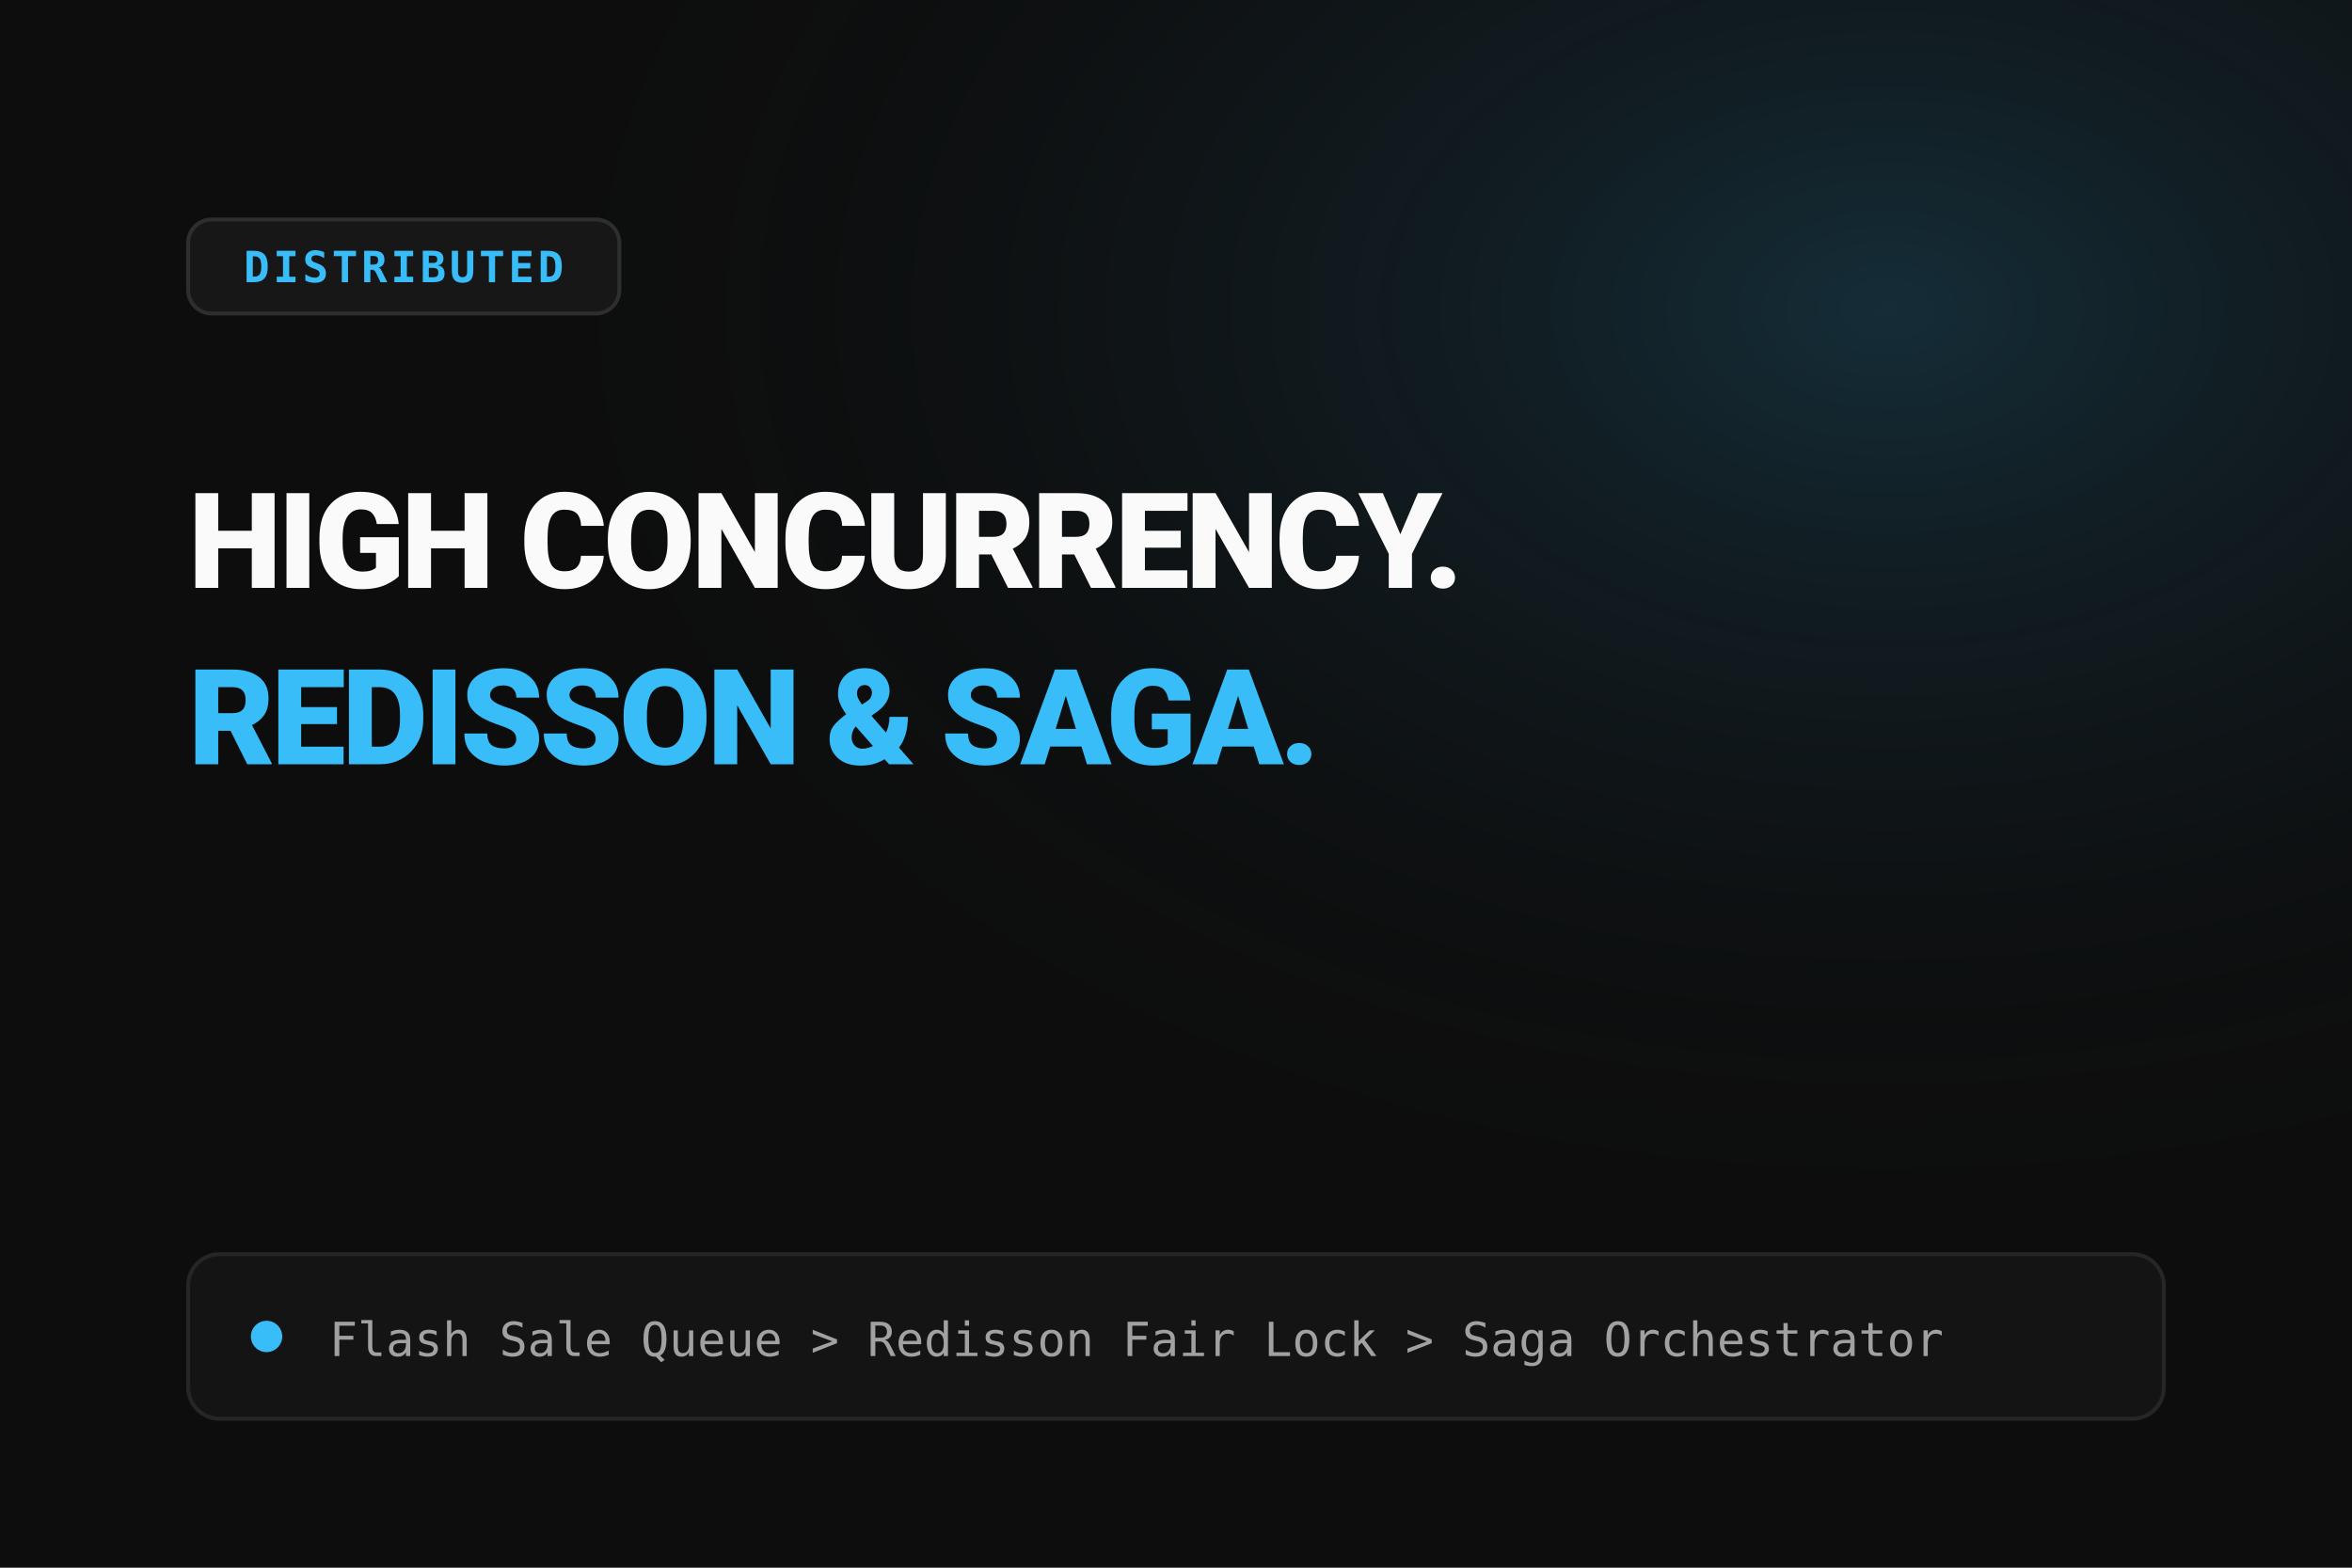
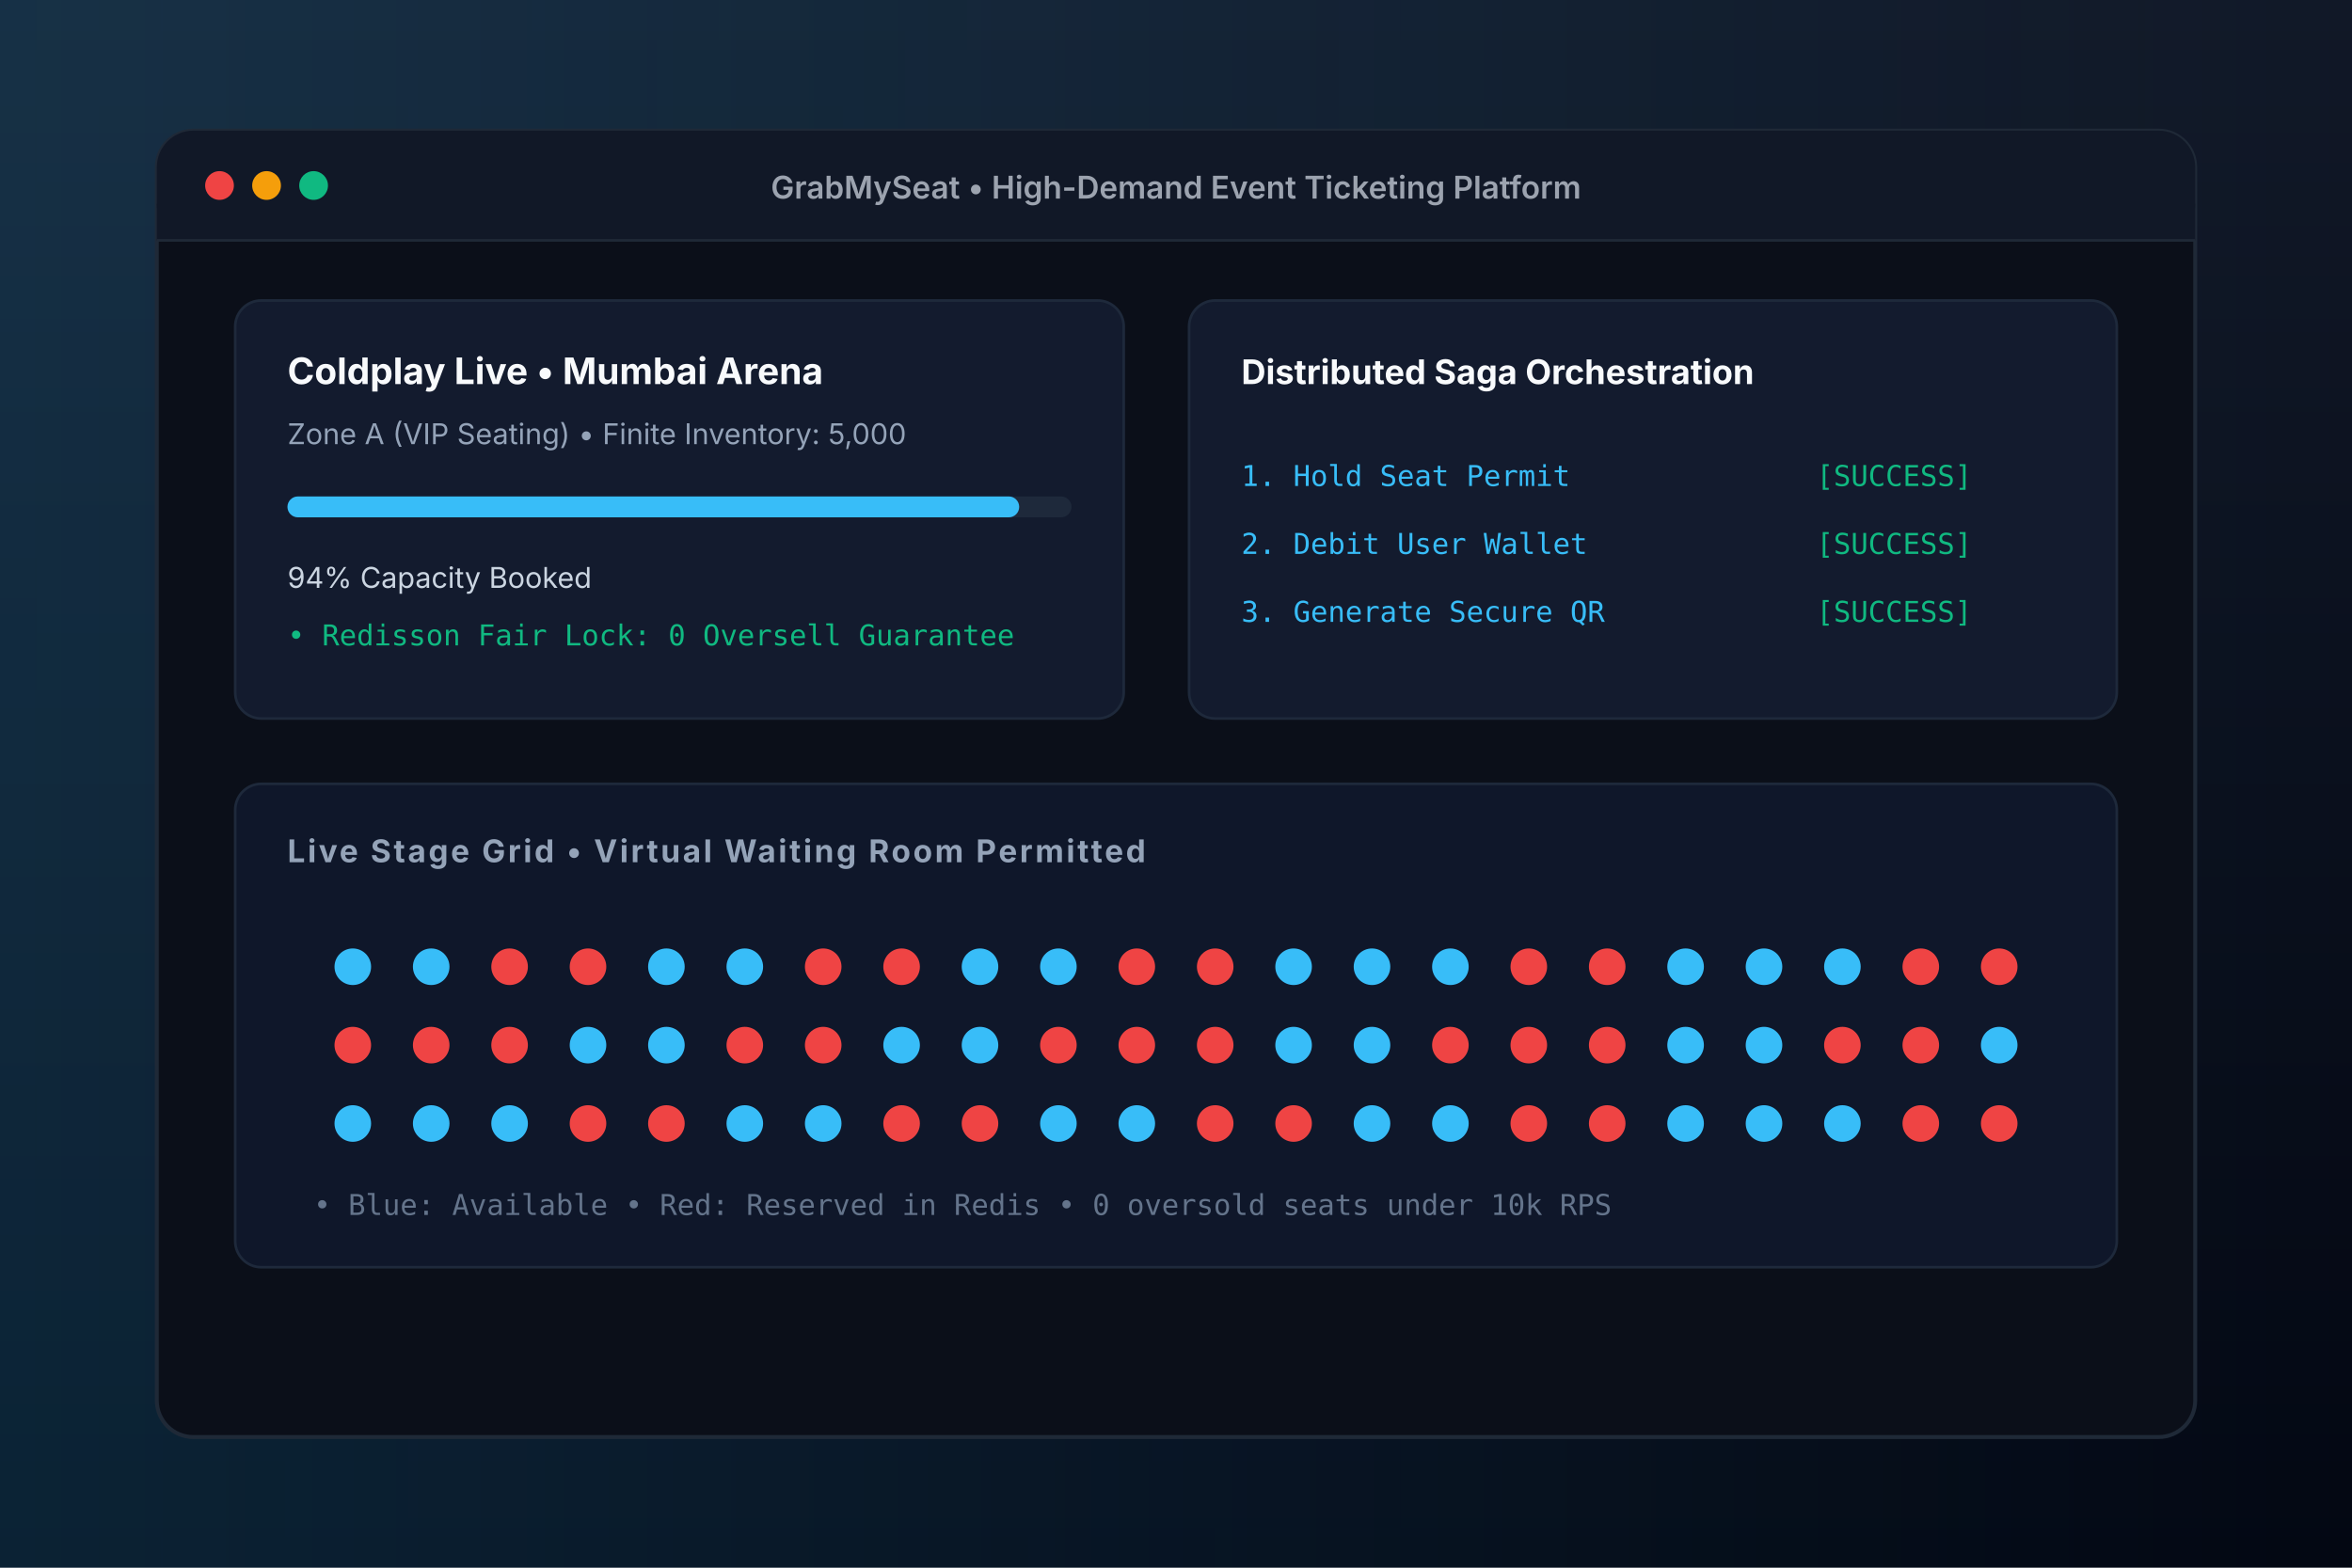
- <svg xmlns="http://www.w3.org/2000/svg" viewBox="0 0 600 400" width="100%" height="100%">
+ <svg xmlns="http://www.w3.org/2000/svg" viewBox="0 0 900 600" width="100%" height="100%">
  <defs>
-     <radialGradient id="glow" cx="80%" cy="20%" r="60%">
-       <stop offset="0%" stop-color="#38bdf8" stop-opacity="0.18" />
-       <stop offset="100%" stop-color="#0d0d0d" stop-opacity="0" />
-     </radialGradient>
-     <linearGradient id="grid-fade" x1="0" y1="0" x2="0" y2="100%">
-       <stop offset="0%" stop-color="#262626" stop-opacity="0.6" />
-       <stop offset="100%" stop-color="#262626" stop-opacity="0.05" />
+     <linearGradient id="bg2" x1="0" y1="0" x2="0" y2="100%">
+       <stop offset="0%" stop-color="#111827" />
+       <stop offset="100%" stop-color="#030712" />
+     </linearGradient>
+     <linearGradient id="glow2" cx="80%" cy="30%" r="50%">
+       <stop offset="0%" stop-color="#38bdf8" stop-opacity="0.15" />
+       <stop offset="100%" stop-color="#38bdf8" stop-opacity="0" />
    </linearGradient>
  </defs>
-   <rect width="600" height="400" fill="#0d0d0d" />
-   <rect width="600" height="400" fill="url(#glow)" />
-   <g stroke="url(#grid-fade)" stroke-width="1">
-     <line x1="60" y1="0" x2="60" y2="400" />
-     <line x1="180" y1="0" x2="180" y2="400" />
-     <line x1="300" y1="0" x2="300" y2="400" />
-     <line x1="420" y1="0" x2="420" y2="400" />
-     <line x1="540" y1="0" x2="540" y2="400" />
-     <line x1="0" y1="80" x2="600" y2="80" />
-     <line x1="0" y1="160" x2="600" y2="160" />
-     <line x1="0" y1="240" x2="600" y2="240" />
-     <line x1="0" y1="320" x2="600" y2="320" />
-   </g>
-   <g transform="translate(48, 56)">
-     <rect width="110" height="24" rx="6" fill="#171717" stroke="#2e2e2e" stroke-width="1" />
-     <text x="55" y="16" text-anchor="middle" font-family="'JetBrains Mono', monospace" font-size="11" font-weight="700" fill="#38bdf8" letter-spacing="0.08em">DISTRIBUTED</text>
-   </g>
-   <text x="48" y="150" font-family="-apple-system, BlinkMacSystemFont, 'Segoe UI', Roboto, sans-serif" font-size="34" font-weight="900" fill="#fafafa" letter-spacing="-0.03em">
-     HIGH CONCURRENCY.
-   </text>
-   <text x="48" y="195" font-family="-apple-system, BlinkMacSystemFont, 'Segoe UI', Roboto, sans-serif" font-size="34" font-weight="900" fill="#38bdf8" letter-spacing="-0.03em">
-     REDISSON &amp; SAGA.
-   </text>
-   <g transform="translate(48, 320)">
-     <rect width="504" height="42" rx="8" fill="#141414" stroke="#262626" stroke-width="1" />
-     <circle cx="20" cy="21" r="4" fill="#38bdf8" />
-     <text x="36" y="26" font-family="'JetBrains Mono', monospace" font-size="12" font-weight="500" fill="#a1a1a1">Flash Sale Queue &gt; Redisson Fair Lock &gt; Saga Orchestrator</text>
+   <rect width="900" height="600" fill="url(#bg2)" />
+   <rect width="900" height="600" fill="url(#glow2)" />
+   <g transform="translate(60, 50)">
+     <rect width="780" height="500" rx="14" fill="#0b0f19" stroke="#1f2937" stroke-width="1.5" />
+     <rect width="780" height="42" rx="14" fill="#111827" />
+     <rect x="0" y="28" width="780" height="14" fill="#111827" />
+     <line x1="0" y1="42" x2="780" y2="42" stroke="#1f2937" stroke-width="1" />
+     <circle cx="24" cy="21" r="5.5" fill="#ef4444" />
+     <circle cx="42" cy="21" r="5.5" fill="#f59e0b" />
+     <circle cx="60" cy="21" r="5.5" fill="#10b981" />
+     <text x="390" y="26" text-anchor="middle" font-family="-apple-system, sans-serif" font-size="12" font-weight="600" fill="#9ca3af">GrabMySeat • High-Demand Event Ticketing Platform</text>
+     <g transform="translate(30, 65)">
+       <g transform="translate(0, 0)">
+         <rect width="340" height="160" rx="10" fill="#131b2e" stroke="#1e293b" />
+         <text x="20" y="32" font-family="-apple-system, sans-serif" font-size="14" font-weight="700" fill="#f8fafc">Coldplay Live • Mumbai Arena</text>
+         <text x="20" y="55" font-family="-apple-system, sans-serif" font-size="11" fill="#94a3b8">Zone A (VIP Seating) • Finite Inventory: 5,000</text>
+         <rect x="20" y="75" width="300" height="8" rx="4" fill="#1e293b" />
+         <rect x="20" y="75" width="280" height="8" rx="4" fill="#38bdf8" />
+         <text x="20" y="110" font-family="-apple-system, sans-serif" font-size="11" fill="#cbd5e1">94% Capacity Booked</text>
+         <text x="20" y="132" font-family="'JetBrains Mono', monospace" font-size="11" fill="#10b981">• Redisson Fair Lock: 0 Oversell Guarantee</text>
+       </g>
+       <g transform="translate(365, 0)">
+         <rect width="355" height="160" rx="10" fill="#131b2e" stroke="#1e293b" />
+         <text x="20" y="32" font-family="-apple-system, sans-serif" font-size="13" font-weight="700" fill="#f8fafc">Distributed Saga Orchestration</text>
+         <g transform="translate(20, 55)" font-family="'JetBrains Mono', monospace" font-size="11">
+           <text x="0" y="16" fill="#38bdf8">1. Hold Seat Permit</text>
+           <text x="220" y="16" fill="#10b981">[SUCCESS]</text>
+           <text x="0" y="42" fill="#38bdf8">2. Debit User Wallet</text>
+           <text x="220" y="42" fill="#10b981">[SUCCESS]</text>
+           <text x="0" y="68" fill="#38bdf8">3. Generate Secure QR</text>
+           <text x="220" y="68" fill="#10b981">[SUCCESS]</text>
+         </g>
+       </g>
+       <g transform="translate(0, 185)">
+         <rect width="720" height="185" rx="10" fill="#0f172a" stroke="#1e293b" />
+         <text x="20" y="30" font-family="-apple-system, sans-serif" font-size="12" font-weight="700" fill="#94a3b8" text-transform="uppercase" letter-spacing="0.08em">Live Stage Grid • Virtual Waiting Room Permitted</text>
+         <g transform="translate(30, 55)">
+           <circle cx="15" cy="15" r="7" fill="#38bdf8" />
+           <circle cx="45" cy="15" r="7" fill="#38bdf8" />
+           <circle cx="75" cy="15" r="7" fill="#ef4444" />
+           <circle cx="105" cy="15" r="7" fill="#ef4444" />
+           <circle cx="135" cy="15" r="7" fill="#38bdf8" />
+           <circle cx="165" cy="15" r="7" fill="#38bdf8" />
+           <circle cx="195" cy="15" r="7" fill="#ef4444" />
+           <circle cx="225" cy="15" r="7" fill="#ef4444" />
+           <circle cx="255" cy="15" r="7" fill="#38bdf8" />
+           <circle cx="285" cy="15" r="7" fill="#38bdf8" />
+           <circle cx="315" cy="15" r="7" fill="#ef4444" />
+           <circle cx="345" cy="15" r="7" fill="#ef4444" />
+           <circle cx="375" cy="15" r="7" fill="#38bdf8" />
+           <circle cx="405" cy="15" r="7" fill="#38bdf8" />
+           <circle cx="435" cy="15" r="7" fill="#38bdf8" />
+           <circle cx="465" cy="15" r="7" fill="#ef4444" />
+           <circle cx="495" cy="15" r="7" fill="#ef4444" />
+           <circle cx="525" cy="15" r="7" fill="#38bdf8" />
+           <circle cx="555" cy="15" r="7" fill="#38bdf8" />
+           <circle cx="585" cy="15" r="7" fill="#38bdf8" />
+           <circle cx="615" cy="15" r="7" fill="#ef4444" />
+           <circle cx="645" cy="15" r="7" fill="#ef4444" />
+           <circle cx="15" cy="45" r="7" fill="#ef4444" />
+           <circle cx="45" cy="45" r="7" fill="#ef4444" />
+           <circle cx="75" cy="45" r="7" fill="#ef4444" />
+           <circle cx="105" cy="45" r="7" fill="#38bdf8" />
+           <circle cx="135" cy="45" r="7" fill="#38bdf8" />
+           <circle cx="165" cy="45" r="7" fill="#ef4444" />
+           <circle cx="195" cy="45" r="7" fill="#ef4444" />
+           <circle cx="225" cy="45" r="7" fill="#38bdf8" />
+           <circle cx="255" cy="45" r="7" fill="#38bdf8" />
+           <circle cx="285" cy="45" r="7" fill="#ef4444" />
+           <circle cx="315" cy="45" r="7" fill="#ef4444" />
+           <circle cx="345" cy="45" r="7" fill="#ef4444" />
+           <circle cx="375" cy="45" r="7" fill="#38bdf8" />
+           <circle cx="405" cy="45" r="7" fill="#38bdf8" />
+           <circle cx="435" cy="45" r="7" fill="#ef4444" />
+           <circle cx="465" cy="45" r="7" fill="#ef4444" />
+           <circle cx="495" cy="45" r="7" fill="#ef4444" />
+           <circle cx="525" cy="45" r="7" fill="#38bdf8" />
+           <circle cx="555" cy="45" r="7" fill="#38bdf8" />
+           <circle cx="585" cy="45" r="7" fill="#ef4444" />
+           <circle cx="615" cy="45" r="7" fill="#ef4444" />
+           <circle cx="645" cy="45" r="7" fill="#38bdf8" />
+           <circle cx="15" cy="75" r="7" fill="#38bdf8" />
+           <circle cx="45" cy="75" r="7" fill="#38bdf8" />
+           <circle cx="75" cy="75" r="7" fill="#38bdf8" />
+           <circle cx="105" cy="75" r="7" fill="#ef4444" />
+           <circle cx="135" cy="75" r="7" fill="#ef4444" />
+           <circle cx="165" cy="75" r="7" fill="#38bdf8" />
+           <circle cx="195" cy="75" r="7" fill="#38bdf8" />
+           <circle cx="225" cy="75" r="7" fill="#ef4444" />
+           <circle cx="255" cy="75" r="7" fill="#ef4444" />
+           <circle cx="285" cy="75" r="7" fill="#38bdf8" />
+           <circle cx="315" cy="75" r="7" fill="#38bdf8" />
+           <circle cx="345" cy="75" r="7" fill="#ef4444" />
+           <circle cx="375" cy="75" r="7" fill="#ef4444" />
+           <circle cx="405" cy="75" r="7" fill="#38bdf8" />
+           <circle cx="435" cy="75" r="7" fill="#38bdf8" />
+           <circle cx="465" cy="75" r="7" fill="#ef4444" />
+           <circle cx="495" cy="75" r="7" fill="#ef4444" />
+           <circle cx="525" cy="75" r="7" fill="#38bdf8" />
+           <circle cx="555" cy="75" r="7" fill="#38bdf8" />
+           <circle cx="585" cy="75" r="7" fill="#38bdf8" />
+           <circle cx="615" cy="75" r="7" fill="#ef4444" />
+           <circle cx="645" cy="75" r="7" fill="#ef4444" />
+         </g>
+         <text x="30" y="165" font-family="'JetBrains Mono', monospace" font-size="11" fill="#64748b">• Blue: Available • Red: Reserved in Redis • 0 oversold seats under 10k RPS</text>
+       </g>
+     </g>
  </g>
</svg>
